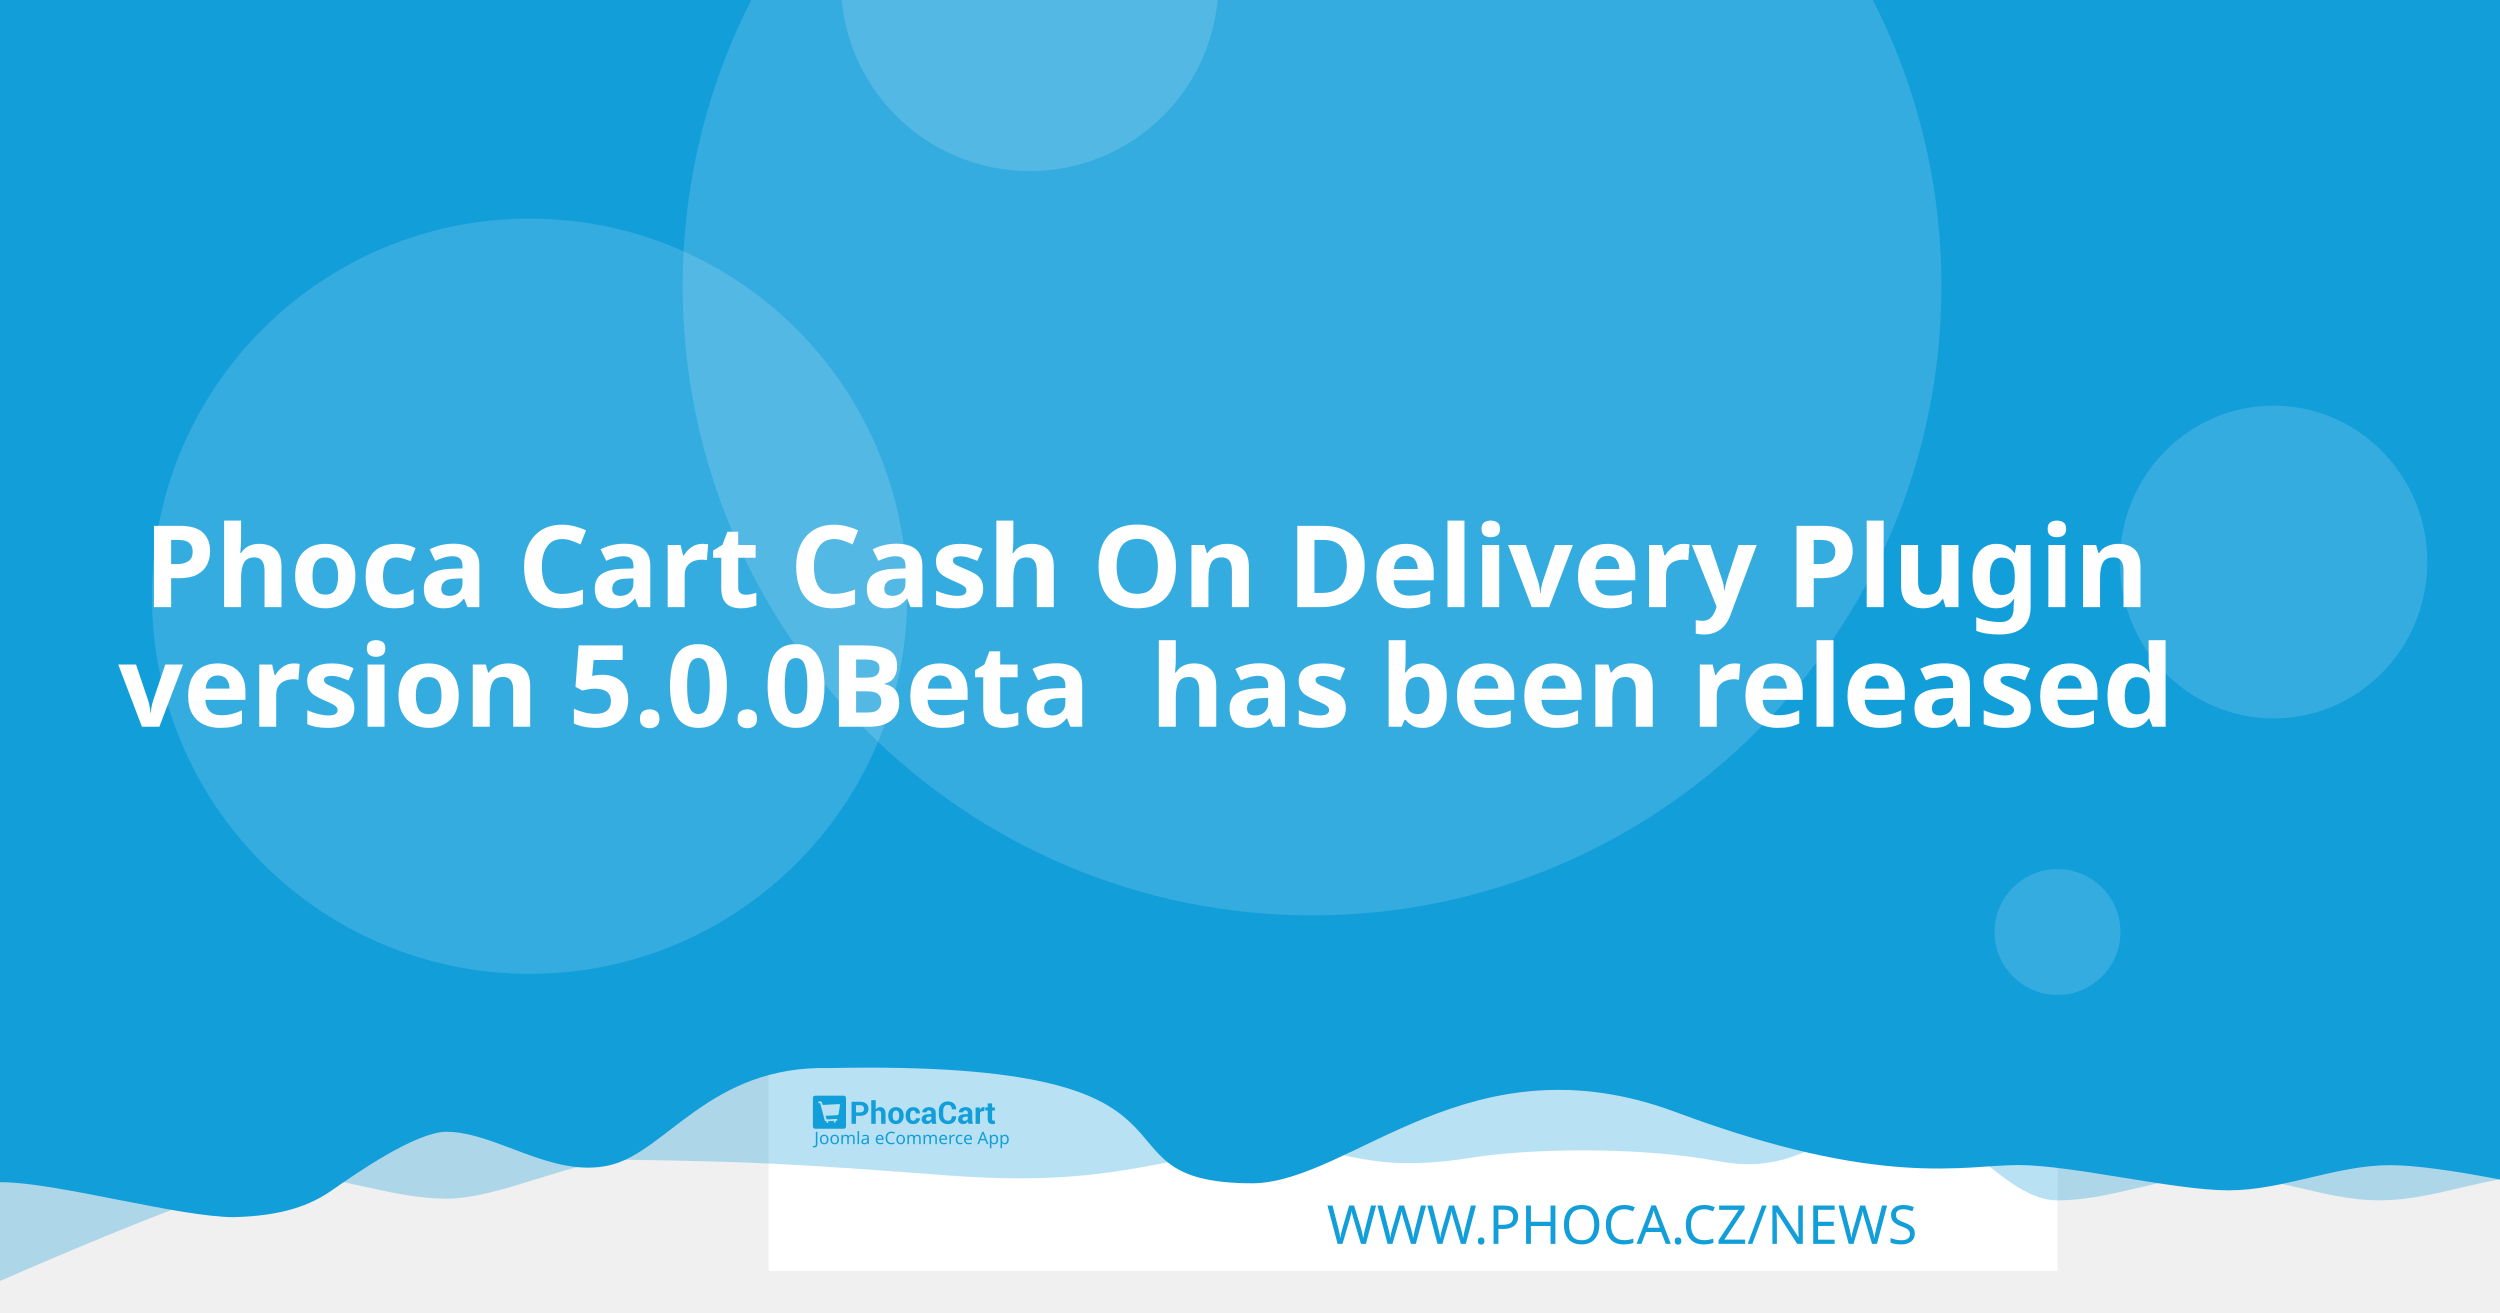
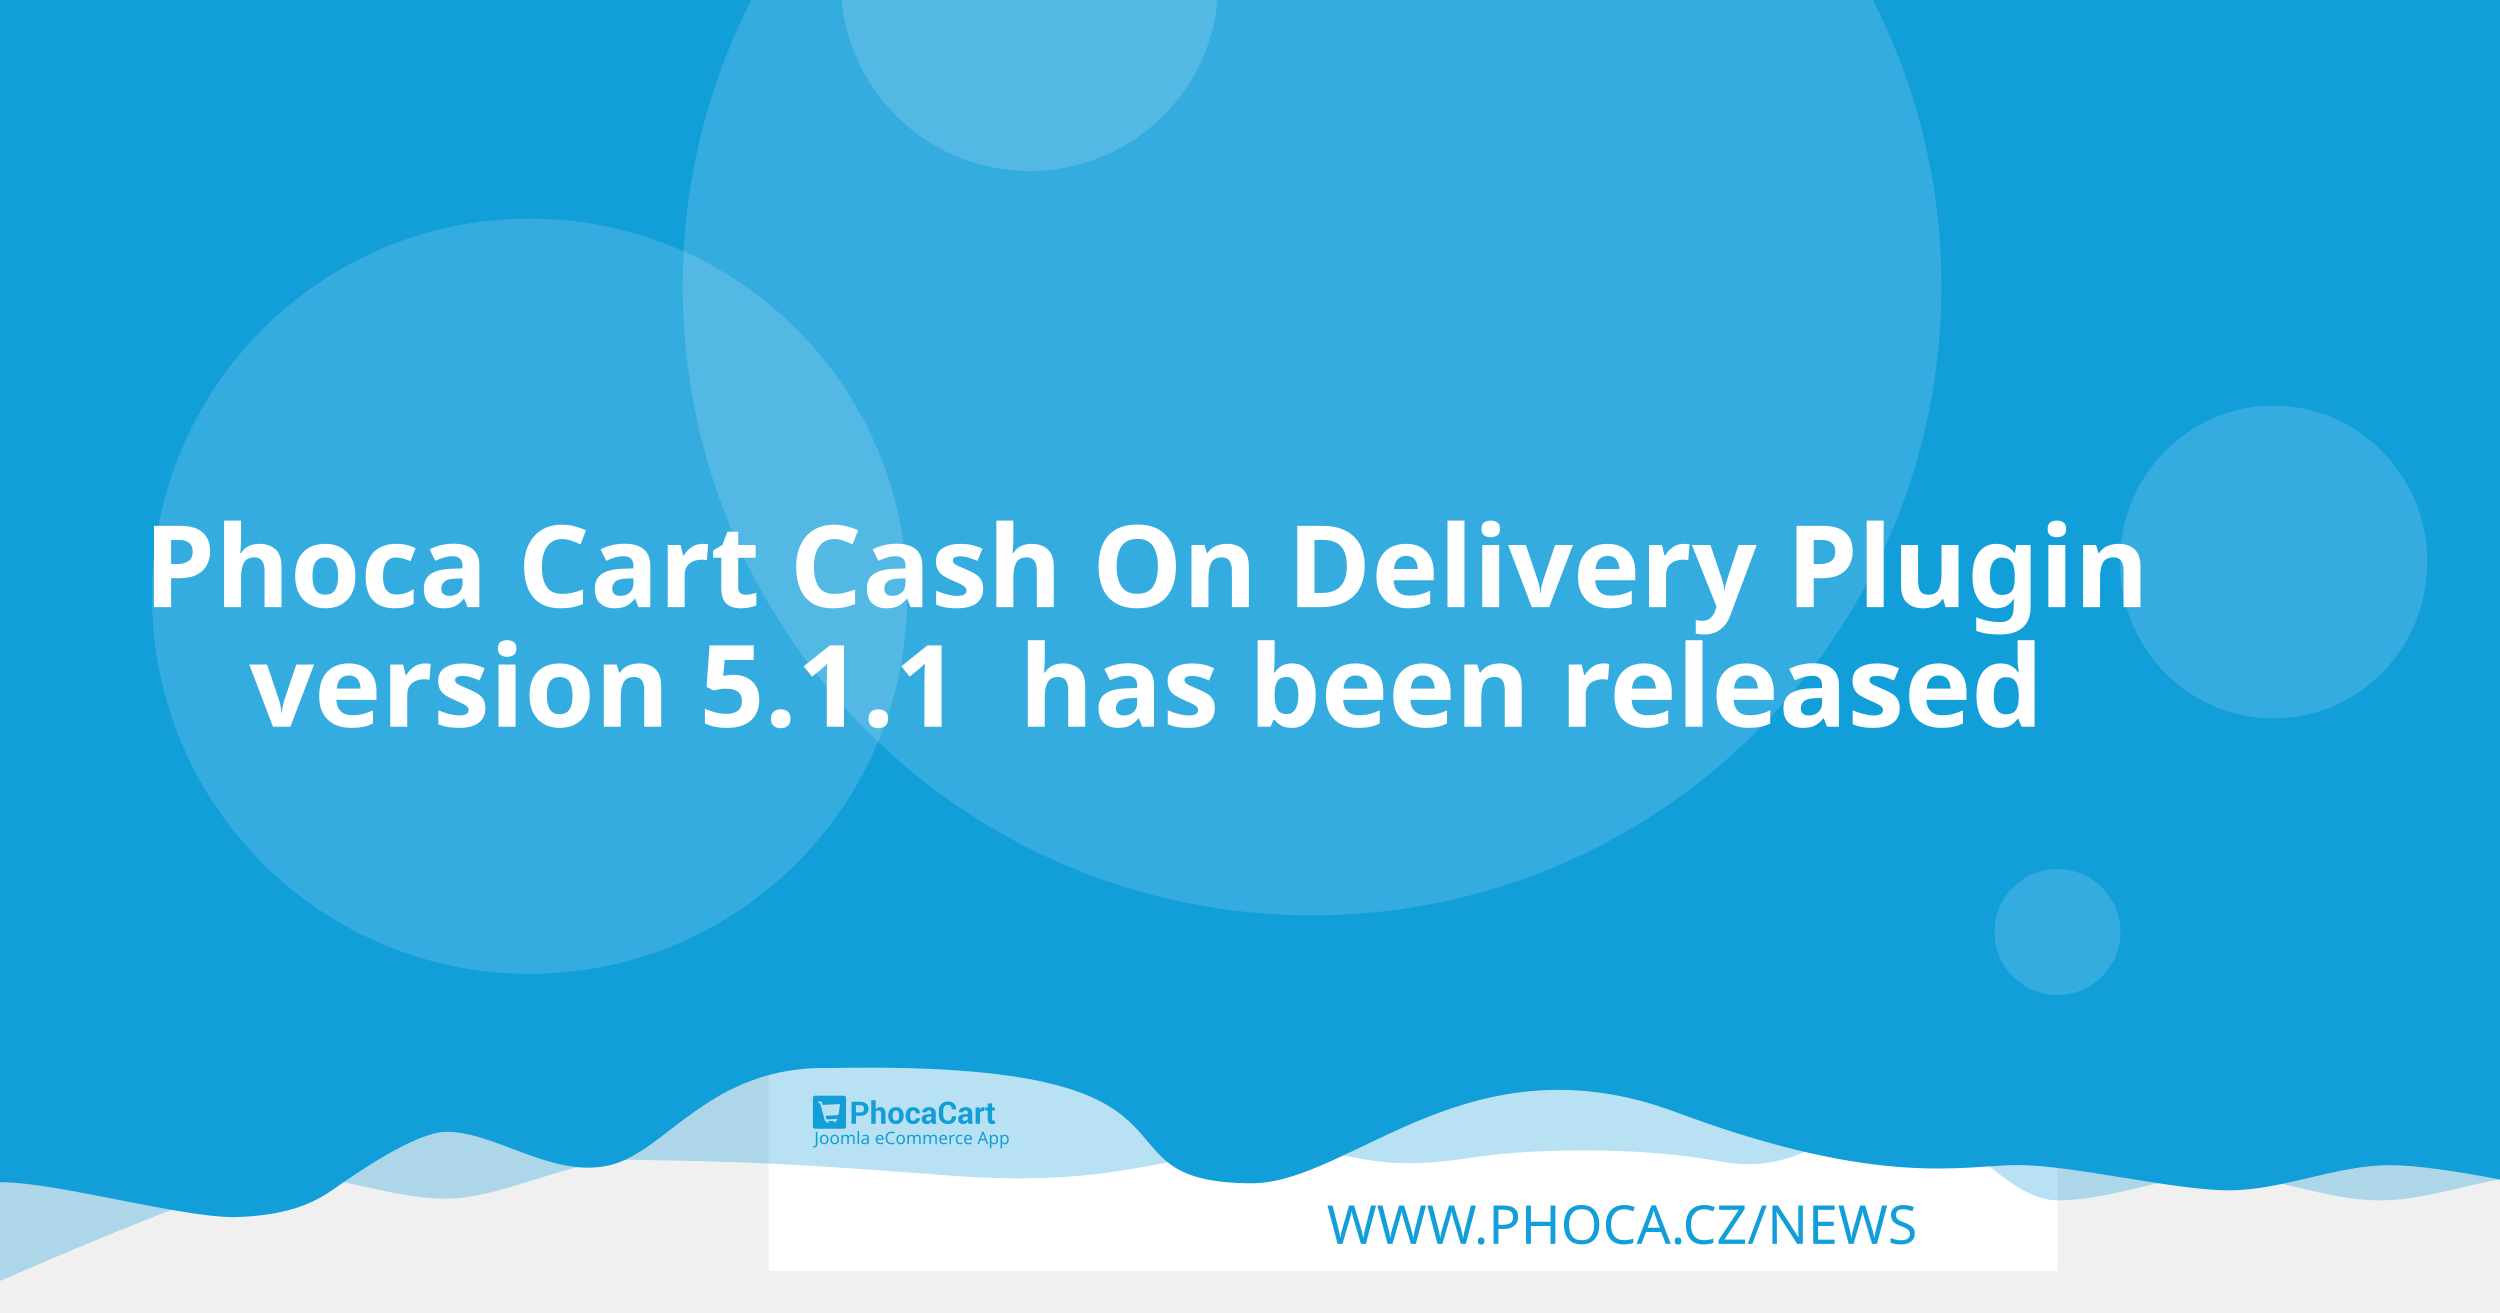
<svg xmlns="http://www.w3.org/2000/svg" width="1200" height="630" viewBox="0 0 1200 630" version="1.1" id="svg5">
  <defs id="defs2" />
  <g id="layer1">
    <path d="m 20.256,108.517 a 7.714,7.714 0 0 0 -7.714,7.714 v 97.981 a 7.714,7.714 0 0 0 7.714,7.714 h 97.976 a 7.714,7.714 0 0 0 7.714,-7.714 v -97.981 a 7.714,7.714 0 0 0 -7.714,-7.714 z m 19.435,19.56 c 0.714,-0.04 1.37,0.151 1.984,0.583 0.613,0.434 1.018,0.978 1.215,1.637 l 2.918,10.039 56.209,-2.948 c 1.002,-0.052 1.838,0.296 2.506,1.04 0.665,0.732 0.929,1.612 0.768,2.626 l -4.71,30.132 c -0.167,0.89 -0.688,1.809 -1.557,2.747 -0.869,0.95 -2.001,1.463 -3.38,1.537 l -39.707,2.079 3.671,12.389 33.562,-1.758 c 0.878,-0.049 1.633,0.215 2.28,0.783 0.632,0.583 0.971,1.312 1.019,2.19 0.046,0.878 -0.215,1.633 -0.783,2.28 -0.583,0.635 -1.312,0.974 -2.19,1.019 l -3.139,0.166 0.166,3.134 c 0.046,0.881 -0.215,1.638 -0.798,2.27 -0.571,0.647 -1.294,0.99 -2.174,1.034 -0.878,0.046 -1.635,-0.215 -2.27,-0.798 -0.647,-0.571 -0.984,-1.297 -1.03,-2.174 l -0.166,-3.134 -18.817,0.979 0.161,3.139 c 0.046,0.881 -0.212,1.638 -0.783,2.27 -0.583,0.647 -1.312,0.988 -2.19,1.034 -0.878,0.049 -1.633,-0.215 -2.28,-0.798 -0.635,-0.571 -0.974,-1.297 -1.019,-2.174 l -0.166,-3.139 -1.943,0.101 c -0.753,0.039 -1.441,-0.135 -2.079,-0.517 -0.623,-0.383 -1.068,-0.764 -1.341,-1.125 l -0.347,-0.613 -15.769,-59.624 -3.39,0.176 c -0.841,0.046 -1.586,-0.219 -2.245,-0.798 -0.659,-0.571 -1.009,-1.292 -1.055,-2.169 -0.046,-0.881 0.225,-1.635 0.824,-2.27 0.595,-0.647 1.308,-0.989 2.149,-1.034 z" style="fill:#ffffff;stroke-width:1.208;paint-order:stroke fill markers" id="path400" />
    <rect style="opacity:1;fill:#ffffff;stroke-width:6.042;stroke-linejoin:round;paint-order:stroke fill markers" id="rect723" width="618.676" height="618.676" x="368.924" y="-8.647" />
    <path id="rect4460" style="opacity:0.3;fill:#129ed9;fill-opacity:1;stroke-width:6.042;stroke-linejoin:round;paint-order:stroke fill markers" d="M 59.586,-3.814 H 1296.938 v 580.009 c 0,0 -51.556,-12.084 -77.334,-12.084 -25.778,0 -51.244,12.084 -77.335,12.084 -26.091,0 -51.556,-12.084 -77.334,-12.084 -25.778,0 -51.244,12.084 -77.335,12.084 -26.091,0 -50.615,-41.931 -76.393,-41.931 -25.778,0 -43.072,31.169 -85.504,23.256 -42.433,-7.913 -95.293,-5.729 -119.04,-1.869 -57.142,9.103 -59.508,-8.125 -105.573,-4.001 -46.065,4.124 -68.78,18.359 -145.373,12.602 -76.593,-5.757 -93.029,-6.595 -155.544,-7.578 -25.778,0 -59.826,18.693 -85.917,18.693 -26.091,0 -51.556,-11.254 -77.334,-11.254 -25.778,0 -172.338,66.428 -172.338,66.428 z" />
    <path id="rect4460-5" style="fill:#129ed9;fill-opacity:1;stroke-width:6.042;stroke-linejoin:round;paint-order:stroke fill markers" d="M -12.915,-8.647 H 1224.437 v 580.009 c 0,0 -51.556,-12.084 -77.334,-12.084 -25.778,0 -51.243,12.084 -77.334,12.084 -26.091,0 -75.228,-12.142 -101.006,-12.142 -25.778,0 -65.794,11.416 -164.408,-25.412 -98.613,-36.828 -155.373,33.433 -202.968,34.185 -85.545,-0.05 -3.558,-59.324 -203.248,-55.331 -57.687,-1.357 -78.127,40.433 -105.693,46.704 -27.566,6.271 -54.486,-16.105 -78.151,-16.105 -14.933,0 -44.462,20.77 -54.88,28.017 -10.418,7.247 -23.732,12.357 -47.124,12.95 -26.091,0 -85.565,-16.747 -111.343,-16.747 -25.778,0 -13.863,3.88 -13.863,3.88 z" />
    <circle style="opacity:0.15;fill:#ffffff;fill-opacity:1;stroke-width:6.042;stroke-linejoin:round;paint-order:stroke fill markers" id="path8376" cx="629.794" cy="137.279" r="302.088" />
    <text xml:space="preserve" style="font-style:normal;font-weight:normal;font-size:25.778px;line-height:1.25;font-family:sans-serif;fill:#129ed9;fill-opacity:1;stroke:none;stroke-width:1.208" x="953.817" y="597.071" id="text2910-3-7">
      <tspan id="tspan2908-6-5" x="953.817" y="597.071" style="font-style:normal;font-variant:normal;font-weight:300;font-stretch:normal;font-size:25.778px;font-family:Montserrat;-inkscape-font-specification:'Montserrat Light';text-align:end;text-anchor:end;fill:#129ed9;fill-opacity:1;stroke-width:1.208">WWW.PHOCA.CZ/NEWS</tspan>
    </text>
    <text xml:space="preserve" style="font-style:normal;font-variant:normal;font-weight:600;font-stretch:normal;font-size:54.666px;line-height:1.05;font-family:Rubik;-inkscape-font-specification:'Rubik Semi-Bold';fill:#ffffff;fill-opacity:1;stroke:none;stroke-width:1.577" x="600" y="234.034" id="text11252">
      <tspan x="600" y="234.034" id="tspan403" style="text-align:center;text-anchor:middle;stroke-width:1.577" />
      <tspan x="600" y="291.433" style="font-size:54.666px;text-align:center;text-anchor:middle;stroke-width:1.577" id="tspan444">Phoca Cart Cash On Delivery Plugin</tspan>
-       <tspan x="600" y="348.833" id="tspan2906" style="font-size:54.666px;text-align:center;text-anchor:middle;stroke-width:1.577">version 5.0.0Beta
+       <tspan x="600" y="348.833" id="tspan2906" style="font-size:54.666px;text-align:center;text-anchor:middle;stroke-width:1.577">version 5.1.1
 has been released</tspan>
      <tspan x="600" y="406.232" id="tspan1994" style="font-size:54.666px;stroke-width:1.577" />
    </text>
    <circle style="opacity:0.15;fill:#ffffff;fill-opacity:1;stroke-width:6.042;stroke-linejoin:round;paint-order:stroke fill markers" id="path8376-9" cx="254.196" cy="286.191" r="181.253" />
    <circle style="opacity:0.15;fill:#ffffff;fill-opacity:1;stroke-width:6.042;stroke-linejoin:round;paint-order:stroke fill markers" id="path8376-6" cx="494.235" cy="-8.506" r="90.626" />
    <ellipse style="opacity:0.15;fill:#ffffff;fill-opacity:1;stroke-width:7.442;stroke-linejoin:round;paint-order:stroke fill markers" id="path8376-6-2" cx="1091.315" cy="269.776" rx="73.793" ry="75.059" />
    <g id="g8950" transform="matrix(0.360172,0,0,0.360172,498.6223,396.4642)" style="fill:#129ed9;fill-opacity:1;stroke-width:3.355">
      <g id="g895" transform="translate(-301.0409,359.4151)" style="fill:#129ed9;fill-opacity:1;stroke-width:3.355">
        <g transform="matrix(1.3333,0,0,-1.3333,-75.59,850.15)" fill="#ffffff" image-rendering="optimizeQuality" id="g280" style="clip-rule:evenodd;fill:#129ed9;fill-opacity:1;stroke-width:8.934;shape-rendering:geometricPrecision">
          <path d="m 99.728,617.49 v -7.994 h -4.423 v 22.031 h 8.784 c 2.532,0 4.527,-0.646 5.979,-1.937 1.452,-1.291 2.181,-2.99 2.181,-5.097 0,-2.107 -0.729,-3.801 -2.181,-5.082 -1.452,-1.281 -3.446,-1.921 -5.979,-1.921 z m 0,3.408 h 4.361 c 1.23,0 2.165,0.336 2.801,1.002 0.635,0.671 0.951,1.523 0.951,2.561 0,1.059 -0.315,1.932 -0.946,2.623 -0.63,0.687 -1.566,1.033 -2.806,1.033 H 99.728 Z" id="path262" style="fill:#129ed9;fill-opacity:1;stroke-width:3.355" />
          <path d="m 119.45,623.79 c 0.517,0.749 1.147,1.327 1.891,1.746 0.749,0.418 1.576,0.63 2.485,0.63 1.705,0 3.043,-0.568 4.02,-1.704 0.971,-1.131 1.457,-2.887 1.457,-5.252 v -9.714 h -4.418 v 9.76 c 0,1.276 -0.227,2.174 -0.677,2.706 -0.445,0.532 -1.116,0.795 -2.005,0.795 -0.605,0 -1.137,-0.108 -1.602,-0.325 -0.465,-0.217 -0.847,-0.522 -1.152,-0.919 v -12.017 h -4.418 v 23.611 h 4.418 z" id="path264" style="fill:#129ed9;fill-opacity:1;stroke-width:3.355" />
          <path d="m 131.96,617.83 c 0,2.438 0.682,4.436 2.046,5.996 1.359,1.554 3.25,2.334 5.663,2.334 2.418,0 4.315,-0.774 5.689,-2.329 1.375,-1.549 2.062,-3.553 2.062,-6.001 v -0.32 c 0,-2.458 -0.687,-4.462 -2.051,-6.011 -1.369,-1.544 -3.261,-2.319 -5.674,-2.319 -2.418,0 -4.315,0.775 -5.684,2.319 -1.364,1.549 -2.051,3.553 -2.051,6.011 z m 4.408,-0.31 c 0,-1.487 0.264,-2.68 0.785,-3.584 0.527,-0.899 1.375,-1.348 2.542,-1.348 1.142,0 1.979,0.454 2.506,1.358 0.532,0.904 0.796,2.097 0.796,3.574 v 0.315 c 0,1.446 -0.269,2.629 -0.801,3.542 -0.537,0.914 -1.38,1.374 -2.527,1.374 -1.142,0 -1.979,-0.46 -2.506,-1.379 -0.532,-0.919 -0.796,-2.102 -0.796,-3.537 z" id="path266" style="fill:#129ed9;fill-opacity:1;stroke-width:3.355" />
          <path d="m 157.01,612.59 c 0.79,0 1.421,0.227 1.891,0.682 0.475,0.454 0.713,1.064 0.713,1.828 h 4.015 l 0.041,-0.093 c 0.041,-1.653 -0.579,-3.037 -1.871,-4.152 -1.287,-1.116 -2.883,-1.673 -4.79,-1.673 -2.439,0 -4.325,0.769 -5.648,2.314 -1.318,1.544 -1.979,3.522 -1.979,5.944 v 0.449 c 0,2.412 0.656,4.395 1.974,5.944 1.317,1.554 3.198,2.329 5.638,2.329 2.02,0 3.648,-0.573 4.883,-1.725 1.235,-1.151 1.835,-2.664 1.793,-4.539 l -0.031,-0.088 h -4.026 c 0,0.842 -0.233,1.544 -0.698,2.107 -0.46,0.558 -1.101,0.837 -1.922,0.837 -1.168,0 -1.995,-0.454 -2.475,-1.358 -0.476,-0.904 -0.718,-2.071 -0.718,-3.496 v -0.454 c 0,-1.456 0.243,-2.628 0.718,-3.522 0.48,-0.888 1.312,-1.332 2.491,-1.332" id="path268" style="fill:#129ed9;fill-opacity:1;stroke-width:3.355" />
          <path d="m 175.8,609.49 c -0.165,0.372 -0.305,0.764 -0.419,1.183 -0.119,0.413 -0.202,0.837 -0.248,1.27 -0.455,-0.8 -1.054,-1.456 -1.798,-1.978 -0.739,-0.521 -1.628,-0.785 -2.656,-0.785 -1.715,0 -3.038,0.439 -3.963,1.322 -0.93,0.883 -1.395,2.086 -1.395,3.604 0,1.606 0.62,2.845 1.855,3.729 1.235,0.883 3.038,1.322 5.41,1.322 h 2.47 v 1.301 c 0,0.785 -0.207,1.394 -0.62,1.828 -0.413,0.434 -1.023,0.651 -1.834,0.651 -0.713,0 -1.266,-0.175 -1.653,-0.522 -0.393,-0.346 -0.584,-0.826 -0.584,-1.446 l -4.268,0.016 -0.016,0.093 c -0.072,1.379 0.527,2.572 1.798,3.579 1.271,1.002 2.946,1.503 5.013,1.503 1.958,0 3.545,-0.496 4.769,-1.492 1.22,-0.992 1.829,-2.406 1.829,-4.24 v -6.76 c 0,-0.769 0.062,-1.492 0.176,-2.164 0.119,-0.676 0.299,-1.348 0.553,-2.014 z m -4.046,2.943 c 0.78,0 1.468,0.191 2.077,0.574 0.605,0.382 1.013,0.826 1.225,1.332 v 2.308 h -2.47 c -0.935,0 -1.648,-0.232 -2.134,-0.702 -0.481,-0.47 -0.724,-1.033 -0.724,-1.699 0,-0.542 0.181,-0.981 0.542,-1.312 0.367,-0.336 0.858,-0.501 1.483,-0.501" id="path270" style="fill:#129ed9;fill-opacity:1;stroke-width:3.355" />
          <path d="m 199.84,617.01 0.031,-0.088 c 0.041,-2.37 -0.682,-4.25 -2.17,-5.645 -1.488,-1.394 -3.555,-2.091 -6.201,-2.091 -2.656,0 -4.811,0.852 -6.464,2.556 -1.653,1.704 -2.486,3.894 -2.486,6.579 v 4.369 c 0,2.67 0.812,4.86 2.424,6.574 1.617,1.715 3.715,2.572 6.299,2.572 2.723,0 4.852,-0.697 6.386,-2.097 1.535,-1.399 2.284,-3.305 2.243,-5.717 l -0.031,-0.088 h -4.299 c 0,1.451 -0.346,2.561 -1.044,3.336 -0.698,0.769 -1.783,1.157 -3.255,1.157 -1.323,0 -2.372,-0.537 -3.147,-1.606 -0.78,-1.074 -1.168,-2.438 -1.168,-4.1 v -4.39 c 0,-1.683 0.408,-3.057 1.225,-4.131 0.822,-1.069 1.922,-1.606 3.317,-1.606 1.38,0 2.403,0.372 3.064,1.11 0.661,0.744 0.992,1.844 0.992,3.305 z" id="path272" style="fill:#129ed9;fill-opacity:1;stroke-width:3.355" />
          <path d="m 212.27,609.49 c -0.165,0.372 -0.305,0.764 -0.419,1.183 -0.119,0.413 -0.202,0.837 -0.248,1.27 -0.455,-0.8 -1.054,-1.456 -1.798,-1.978 -0.739,-0.521 -1.628,-0.785 -2.656,-0.785 -1.716,0 -3.038,0.439 -3.963,1.322 -0.93,0.883 -1.395,2.086 -1.395,3.604 0,1.606 0.62,2.845 1.855,3.729 1.235,0.883 3.039,1.322 5.41,1.322 h 2.47 v 1.301 c 0,0.785 -0.207,1.394 -0.62,1.828 -0.413,0.434 -1.023,0.651 -1.834,0.651 -0.713,0 -1.266,-0.175 -1.654,-0.522 -0.393,-0.346 -0.584,-0.826 -0.584,-1.446 l -4.268,0.016 -0.016,0.093 c -0.072,1.379 0.527,2.572 1.798,3.579 1.271,1.002 2.945,1.503 5.013,1.503 1.958,0 3.545,-0.496 4.769,-1.492 1.22,-0.992 1.829,-2.406 1.829,-4.24 v -6.76 c 0,-0.769 0.062,-1.492 0.176,-2.164 0.119,-0.676 0.3,-1.348 0.553,-2.014 z m -4.046,2.943 c 0.78,0 1.468,0.191 2.077,0.574 0.605,0.382 1.013,0.826 1.224,1.332 v 2.308 h -2.47 c -0.935,0 -1.649,-0.232 -2.134,-0.702 -0.481,-0.47 -0.723,-1.033 -0.723,-1.699 0,-0.542 0.181,-0.981 0.542,-1.312 0.367,-0.336 0.858,-0.501 1.483,-0.501" id="path274" style="fill:#129ed9;fill-opacity:1;stroke-width:3.355" />
          <path d="m 227.92,622.06 -1.617,0.046 c -0.656,0 -1.199,-0.134 -1.623,-0.408 -0.423,-0.274 -0.744,-0.656 -0.966,-1.152 v -11.052 h -4.408 v 16.36 h 4.103 l 0.196,-2.422 c 0.382,0.857 0.883,1.528 1.494,2.009 0.61,0.48 1.312,0.723 2.108,0.723 0.223,0 0.429,-0.015 0.615,-0.052 0.186,-0.036 0.377,-0.077 0.568,-0.129 z" id="path276" style="fill:#129ed9;fill-opacity:1;stroke-width:3.355" />
          <path d="m 235.83,629.86 v -4.007 h 2.754 v -3.099 H 235.83 v -8.33 c 0,-0.635 0.129,-1.09 0.393,-1.363 0.263,-0.274 0.615,-0.408 1.059,-0.408 0.232,0 0.434,0.01 0.599,0.036 0.166,0.026 0.362,0.072 0.579,0.129 l 0.383,-3.181 c -0.445,-0.155 -0.878,-0.268 -1.302,-0.341 -0.424,-0.078 -0.884,-0.114 -1.38,-0.114 -1.524,0 -2.697,0.418 -3.519,1.255 -0.822,0.837 -1.235,2.159 -1.235,3.977 v 8.34 h -2.392 v 3.099 h 2.392 v 4.007 z" id="path278" style="fill:#129ed9;fill-opacity:1;stroke-width:3.355" />
        </g>
        <g fill="#ffffff" fill-rule="evenodd" image-rendering="optimizeQuality" stroke-width="1.934" aria-label="Joomla eCommerce App" id="g318" style="clip-rule:evenodd;fill:#129ed9;fill-opacity:1;shape-rendering:geometricPrecision">
          <path d="M 1.704,69 Q 1.151,69 0.736,68.908 0.321,68.839 -0.002,68.7 v -1.752 q 0.369,0.092 0.784,0.161 0.415,0.069 0.876,0.069 0.576,0 1.083,-0.231 0.53,-0.231 0.853,-0.807 0.323,-0.576 0.323,-1.614 v -16.368 h 2.075 v 16.206 q 0,2.374 -1.176,3.504 -1.176,1.13 -3.112,1.13 z" id="path282" style="fill:#129ed9;fill-opacity:1;stroke-width:1.934" />
          <path d="m 20.792,58.419 q 0,3.066 -1.568,4.749 -1.545,1.683 -4.196,1.683 -1.637,0 -2.928,-0.738 -1.268,-0.761 -2.006,-2.19 -0.738,-1.452 -0.738,-3.504 0,-3.066 1.545,-4.726 1.545,-1.66 4.196,-1.66 1.683,0 2.951,0.761 1.291,0.738 2.006,2.167 0.738,1.406 0.738,3.458 z m -9.336,0 q 0,2.19 0.853,3.481 0.876,1.268 2.766,1.268 1.867,0 2.743,-1.268 0.876,-1.291 0.876,-3.481 0,-2.19 -0.876,-3.435 -0.876,-1.245 -2.766,-1.245 -1.89,0 -2.743,1.245 -0.853,1.245 -0.853,3.435 z" id="path284" style="fill:#129ed9;fill-opacity:1;stroke-width:1.934" />
          <path d="m 34.739,58.419 q 0,3.066 -1.568,4.749 -1.545,1.683 -4.196,1.683 -1.637,0 -2.928,-0.738 -1.268,-0.761 -2.006,-2.19 -0.738,-1.452 -0.738,-3.504 0,-3.066 1.545,-4.726 1.545,-1.66 4.196,-1.66 1.683,0 2.951,0.761 1.291,0.738 2.006,2.167 0.738,1.406 0.738,3.458 z m -9.336,0 q 0,2.19 0.853,3.481 0.876,1.268 2.766,1.268 1.867,0 2.743,-1.268 0.876,-1.291 0.876,-3.481 0,-2.19 -0.876,-3.435 -0.876,-1.245 -2.766,-1.245 -1.89,0 -2.743,1.245 -0.853,1.245 -0.853,3.435 z" id="path286" style="fill:#129ed9;fill-opacity:1;stroke-width:1.934" />
          <path d="m 51.499,52.033 q 2.098,0 3.135,1.083 1.037,1.06 1.037,3.458 V 64.62 H 53.666 v -7.953 q 0,-2.928 -2.513,-2.928 -1.798,0 -2.582,1.037 -0.761,1.037 -0.761,3.02 V 64.62 h -2.006 v -7.953 q 0,-2.928 -2.536,-2.928 -1.867,0 -2.582,1.153 -0.715,1.153 -0.715,3.32 v 6.409 h -2.029 v -12.356 h 1.637 l 0.3,1.683 h 0.115 q 0.576,-0.968 1.545,-1.429 0.991,-0.484 2.098,-0.484 2.905,0 3.781,2.075 h 0.115 q 0.622,-1.06 1.683,-1.568 1.083,-0.507 2.282,-0.507 z" id="path288" style="fill:#129ed9;fill-opacity:1;stroke-width:1.934" />
          <path d="M 61.527,64.62 H 59.498 V 47.1 h 2.029 z" id="path290" style="fill:#129ed9;fill-opacity:1;stroke-width:1.934" />
          <path d="m 70.126,52.056 q 2.259,0 3.343,0.991 1.083,0.991 1.083,3.158 v 8.414 h -1.475 l -0.392,-1.752 h -0.092 q -0.807,1.014 -1.706,1.498 -0.876,0.484 -2.444,0.484 -1.683,0 -2.789,-0.876 -1.107,-0.899 -1.107,-2.789 0,-1.844 1.452,-2.836 1.452,-1.014 4.472,-1.107 l 2.098,-0.069 v -0.738 q 0,-1.545 -0.669,-2.144 -0.669,-0.599 -1.89,-0.599 -0.968,0 -1.844,0.3 -0.876,0.277 -1.637,0.645 l -0.622,-1.522 q 0.807,-0.438 1.913,-0.738 1.107,-0.323 2.305,-0.323 z m 0.599,6.593 q -2.305,0.092 -3.204,0.738 -0.876,0.645 -0.876,1.821 0,1.037 0.622,1.522 0.645,0.484 1.637,0.484 1.568,0 2.605,-0.853 1.037,-0.876 1.037,-2.674 v -1.107 z" id="path292" style="fill:#129ed9;fill-opacity:1;stroke-width:1.934" />
          <path d="m 89.144,52.033 q 1.591,0 2.72,0.692 1.153,0.692 1.752,1.96 0.622,1.245 0.622,2.928 v 1.222 h -8.46 q 0.046,2.098 1.06,3.204 1.037,1.083 2.882,1.083 1.176,0 2.075,-0.207 0.922,-0.231 1.89,-0.645 v 1.775 q -0.945,0.415 -1.867,0.599 -0.922,0.207 -2.19,0.207 -1.752,0 -3.112,-0.715 -1.337,-0.715 -2.098,-2.121 -0.738,-1.429 -0.738,-3.481 0,-2.029 0.669,-3.481 0.692,-1.452 1.913,-2.236 1.245,-0.784 2.882,-0.784 z m -0.023,1.66 q -1.452,0 -2.305,0.945 -0.83,0.922 -0.991,2.582 h 6.293 q -0.023,-1.568 -0.738,-2.536 -0.715,-0.991 -2.259,-0.991 z" id="path294" style="fill:#129ed9;fill-opacity:1;stroke-width:1.934" />
          <path d="m 104.71,49.751 q -2.651,0 -4.173,1.775 -1.522,1.775 -1.522,4.864 0,3.066 1.406,4.864 1.429,1.775 4.265,1.775 1.083,0 2.052,-0.184 0.968,-0.184 1.89,-0.461 v 1.798 q -0.922,0.346 -1.913,0.507 -0.968,0.161 -2.328,0.161 -2.513,0 -4.196,-1.037 -1.683,-1.037 -2.536,-2.951 -0.83,-1.913 -0.83,-4.495 0,-2.49 0.899,-4.38 0.922,-1.913 2.697,-2.974 1.775,-1.083 4.311,-1.083 2.605,0 4.541,0.968 l -0.83,1.752 q -0.761,-0.346 -1.706,-0.622 -0.922,-0.277 -2.029,-0.277 z" id="path296" style="fill:#129ed9;fill-opacity:1;stroke-width:1.934" />
          <path d="m 122.69,58.419 q 0,3.066 -1.568,4.749 -1.545,1.683 -4.196,1.683 -1.637,0 -2.928,-0.738 -1.268,-0.761 -2.006,-2.19 -0.738,-1.452 -0.738,-3.504 0,-3.066 1.545,-4.726 1.545,-1.66 4.196,-1.66 1.683,0 2.951,0.761 1.291,0.738 2.006,2.167 0.738,1.406 0.738,3.458 z m -9.336,0 q 0,2.19 0.853,3.481 0.876,1.268 2.766,1.268 1.867,0 2.743,-1.268 0.876,-1.291 0.876,-3.481 0,-2.19 -0.876,-3.435 -0.876,-1.245 -2.766,-1.245 -1.89,0 -2.743,1.245 -0.853,1.245 -0.853,3.435 z" id="path298" style="fill:#129ed9;fill-opacity:1;stroke-width:1.934" />
          <path d="m 139.45,52.033 q 2.098,0 3.135,1.083 1.037,1.06 1.037,3.458 V 64.62 h -2.006 v -7.953 q 0,-2.928 -2.513,-2.928 -1.798,0 -2.582,1.037 -0.761,1.037 -0.761,3.02 V 64.62 h -2.006 v -7.953 q 0,-2.928 -2.536,-2.928 -1.867,0 -2.582,1.153 -0.715,1.153 -0.715,3.32 v 6.409 h -2.029 v -12.356 h 1.637 l 0.3,1.683 h 0.115 q 0.576,-0.968 1.545,-1.429 0.991,-0.484 2.098,-0.484 2.905,0 3.781,2.075 h 0.115 q 0.622,-1.06 1.683,-1.568 1.083,-0.507 2.282,-0.507 z" id="path300" style="fill:#129ed9;fill-opacity:1;stroke-width:1.934" />
          <path d="m 161,52.033 q 2.098,0 3.135,1.083 1.037,1.06 1.037,3.458 V 64.62 h -2.006 v -7.953 q 0,-2.928 -2.513,-2.928 -1.798,0 -2.582,1.037 -0.761,1.037 -0.761,3.02 V 64.62 h -2.006 v -7.953 q 0,-2.928 -2.536,-2.928 -1.867,0 -2.582,1.153 -0.715,1.153 -0.715,3.32 v 6.409 h -2.029 v -12.356 h 1.637 l 0.3,1.683 h 0.115 q 0.576,-0.968 1.545,-1.429 0.991,-0.484 2.098,-0.484 2.905,0 3.781,2.075 h 0.115 q 0.622,-1.06 1.683,-1.568 1.083,-0.507 2.282,-0.507 z" id="path302" style="fill:#129ed9;fill-opacity:1;stroke-width:1.934" />
          <path d="m 173.77,52.033 q 1.591,0 2.72,0.692 1.153,0.692 1.752,1.96 0.622,1.245 0.622,2.928 v 1.222 h -8.46 q 0.046,2.098 1.06,3.204 1.037,1.083 2.882,1.083 1.176,0 2.075,-0.207 0.922,-0.231 1.89,-0.645 v 1.775 q -0.945,0.415 -1.867,0.599 -0.922,0.207 -2.19,0.207 -1.752,0 -3.112,-0.715 -1.337,-0.715 -2.098,-2.121 -0.738,-1.429 -0.738,-3.481 0,-2.029 0.669,-3.481 0.692,-1.452 1.913,-2.236 1.245,-0.784 2.882,-0.784 z m -0.023,1.66 q -1.452,0 -2.305,0.945 -0.83,0.922 -0.991,2.582 h 6.293 q -0.023,-1.568 -0.738,-2.536 -0.715,-0.991 -2.259,-0.991 z" id="path304" style="fill:#129ed9;fill-opacity:1;stroke-width:1.934" />
          <path d="m 187.76,52.033 q 0.346,0 0.738,0.046 0.415,0.023 0.715,0.092 l -0.254,1.867 q -0.3,-0.069 -0.669,-0.115 -0.346,-0.046 -0.669,-0.046 -0.945,0 -1.775,0.53 -0.83,0.507 -1.337,1.452 -0.484,0.922 -0.484,2.167 v 6.593 h -2.029 v -12.356 h 1.66 l 0.231,2.259 h 0.092 q 0.599,-1.014 1.545,-1.752 0.945,-0.738 2.236,-0.738 z" id="path306" style="fill:#129ed9;fill-opacity:1;stroke-width:1.934" />
          <path d="m 196.02,64.851 q -1.637,0 -2.928,-0.669 -1.268,-0.669 -2.006,-2.075 -0.715,-1.406 -0.715,-3.596 0,-2.282 0.761,-3.712 0.761,-1.429 2.052,-2.098 1.314,-0.669 2.974,-0.669 0.945,0 1.821,0.207 0.876,0.184 1.429,0.461 l -0.622,1.683 q -0.553,-0.207 -1.291,-0.392 -0.738,-0.184 -1.383,-0.184 -3.642,0 -3.642,4.68 0,2.236 0.876,3.435 0.899,1.176 2.651,1.176 1.014,0 1.775,-0.207 0.784,-0.207 1.429,-0.507 v 1.798 q -0.622,0.323 -1.383,0.484 -0.738,0.184 -1.798,0.184 z" id="path308" style="fill:#129ed9;fill-opacity:1;stroke-width:1.934" />
          <path d="m 206.9,52.033 q 1.591,0 2.72,0.692 1.153,0.692 1.752,1.96 0.622,1.245 0.622,2.928 v 1.222 h -8.46 q 0.046,2.098 1.06,3.204 1.037,1.083 2.882,1.083 1.176,0 2.075,-0.207 0.922,-0.231 1.89,-0.645 v 1.775 q -0.945,0.415 -1.867,0.599 -0.922,0.207 -2.19,0.207 -1.752,0 -3.112,-0.715 -1.337,-0.715 -2.098,-2.121 -0.738,-1.429 -0.738,-3.481 0,-2.029 0.669,-3.481 0.692,-1.452 1.913,-2.236 1.245,-0.784 2.882,-0.784 z m -0.023,1.66 q -1.452,0 -2.305,0.945 -0.83,0.922 -0.991,2.582 h 6.293 q -0.023,-1.568 -0.738,-2.536 -0.715,-0.991 -2.259,-0.991 z" id="path310" style="fill:#129ed9;fill-opacity:1;stroke-width:1.934" />
          <path d="m 231.73,64.62 -1.983,-5.095 h -6.524 l -1.96,5.095 h -2.098 l 6.432,-16.529 h 1.867 l 6.409,16.529 z m -4.449,-11.918 q -0.069,-0.184 -0.231,-0.669 -0.161,-0.484 -0.323,-0.991 -0.138,-0.53 -0.231,-0.807 -0.161,0.715 -0.369,1.406 -0.207,0.669 -0.346,1.06 l -1.867,4.979 h 5.21 z" id="path312" style="fill:#129ed9;fill-opacity:1;stroke-width:1.934" />
          <path d="m 241.73,52.033 q 2.282,0 3.665,1.591 1.406,1.591 1.406,4.795 0,3.158 -1.406,4.795 -1.383,1.637 -3.688,1.637 -1.429,0 -2.374,-0.53 -0.922,-0.553 -1.452,-1.268 h -0.138 q 0.046,0.392 0.092,0.991 0.046,0.599 0.046,1.037 v 5.072 h -2.029 v -17.889 h 1.66 l 0.277,1.683 h 0.092 q 0.553,-0.807 1.452,-1.36 0.899,-0.553 2.397,-0.553 z m -0.369,1.706 q -1.89,0 -2.674,1.06 -0.761,1.06 -0.807,3.227 v 0.392 q 0,2.282 0.738,3.527 0.761,1.222 2.789,1.222 1.13,0 1.844,-0.622 0.738,-0.622 1.083,-1.683 0.369,-1.083 0.369,-2.467 0,-2.121 -0.83,-3.389 -0.807,-1.268 -2.513,-1.268 z" id="path314" style="fill:#129ed9;fill-opacity:1;stroke-width:1.934" />
          <path d="m 255.91,52.033 q 2.282,0 3.665,1.591 1.406,1.591 1.406,4.795 0,3.158 -1.406,4.795 -1.383,1.637 -3.688,1.637 -1.429,0 -2.374,-0.53 -0.922,-0.553 -1.452,-1.268 h -0.138 q 0.046,0.392 0.092,0.991 0.046,0.599 0.046,1.037 v 5.072 h -2.029 v -17.889 h 1.66 l 0.277,1.683 h 0.092 q 0.553,-0.807 1.452,-1.36 0.899,-0.553 2.397,-0.553 z m -0.369,1.706 q -1.89,0 -2.674,1.06 -0.761,1.06 -0.807,3.227 v 0.392 q 0,2.282 0.738,3.527 0.761,1.222 2.789,1.222 1.13,0 1.844,-0.622 0.738,-0.622 1.083,-1.683 0.369,-1.083 0.369,-2.467 0,-2.121 -0.83,-3.389 -0.807,-1.268 -2.513,-1.268 z" id="path316" style="fill:#129ed9;fill-opacity:1;stroke-width:1.934" />
        </g>
        <path d="M 3,0 A 3,3 0 0 0 0,3 v 38.107 a 3,3 0 0 0 3,3 h 38.105 a 3,3 0 0 0 3,-3 V 3 a 3,3 0 0 0 -3,-3 z m 7.559,7.607 c 0.278,-0.015 0.533,0.059 0.771,0.227 0.239,0.169 0.396,0.38 0.473,0.637 l 1.135,3.904 21.861,-1.147 c 0.39,-0.02 0.715,0.115 0.975,0.404 0.259,0.285 0.361,0.627 0.299,1.022 l -1.832,11.719 c -0.065,0.346 -0.268,0.703 -0.605,1.068 -0.338,0.37 -0.778,0.569 -1.315,0.598 l -15.443,0.809 1.428,4.818 13.053,-0.684 c 0.341,-0.019 0.635,0.084 0.887,0.305 0.246,0.227 0.378,0.51 0.396,0.852 0.018,0.341 -0.084,0.635 -0.305,0.887 -0.227,0.247 -0.51,0.379 -0.852,0.396 l -1.221,0.064 0.064,1.219 c 0.018,0.343 -0.084,0.637 -0.311,0.883 -0.222,0.252 -0.503,0.385 -0.846,0.402 -0.341,0.018 -0.636,-0.084 -0.883,-0.311 -0.252,-0.222 -0.383,-0.504 -0.4,-0.846 l -0.064,-1.219 -7.318,0.381 0.062,1.221 c 0.018,0.343 -0.083,0.637 -0.305,0.883 -0.227,0.252 -0.51,0.384 -0.852,0.402 -0.341,0.019 -0.635,-0.084 -0.887,-0.311 -0.247,-0.222 -0.379,-0.504 -0.396,-0.846 l -0.064,-1.221 -0.756,0.039 c -0.293,0.015 -0.561,-0.052 -0.809,-0.201 -0.242,-0.149 -0.415,-0.297 -0.521,-0.438 l -0.135,-0.238 -6.133,-23.189 -1.318,0.068 C 8.066,10.184 7.776,10.082 7.52,9.856 7.263,9.634 7.127,9.354 7.11,9.012 7.092,8.67 7.197,8.377 7.43,8.13 7.661,7.878 7.939,7.745 8.266,7.727 Z" fill="#ffffff" style="fill:#129ed9;fill-opacity:1;stroke-width:8.934;paint-order:stroke fill markers" id="path334" />
      </g>
    </g>
    <circle style="opacity:0.15;fill:#ffffff;fill-opacity:1;stroke-width:6.042;stroke-linejoin:round;paint-order:stroke fill markers" id="path8376-6-2-1" cx="987.6" cy="447.37" r="30.209" />
  </g>
</svg>
